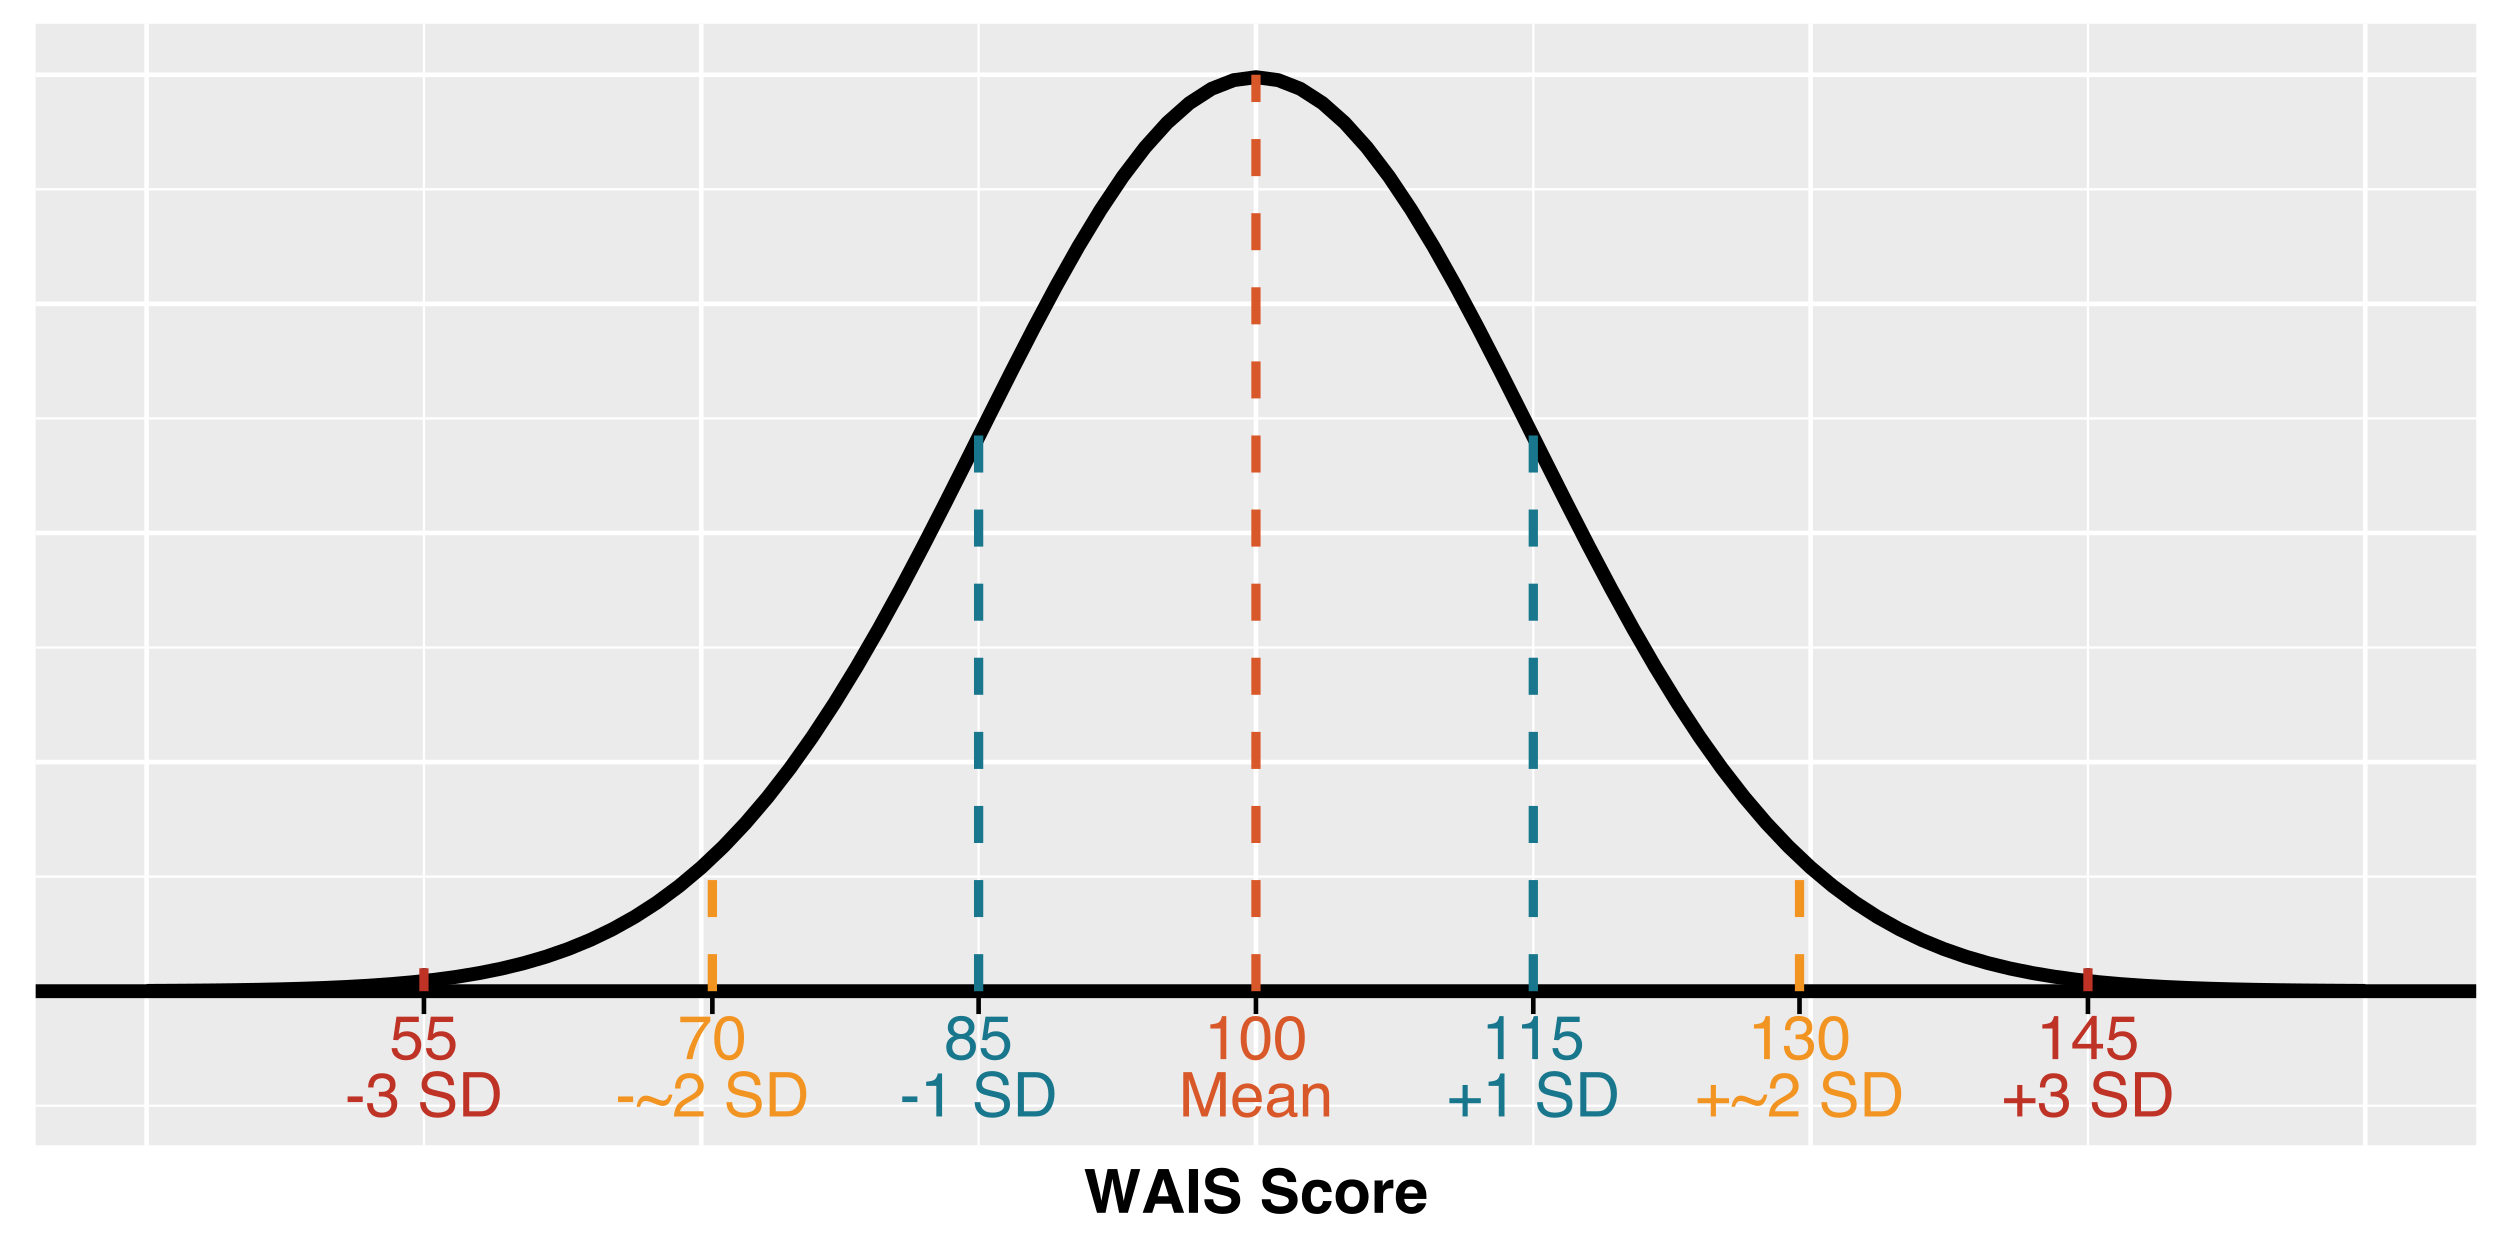
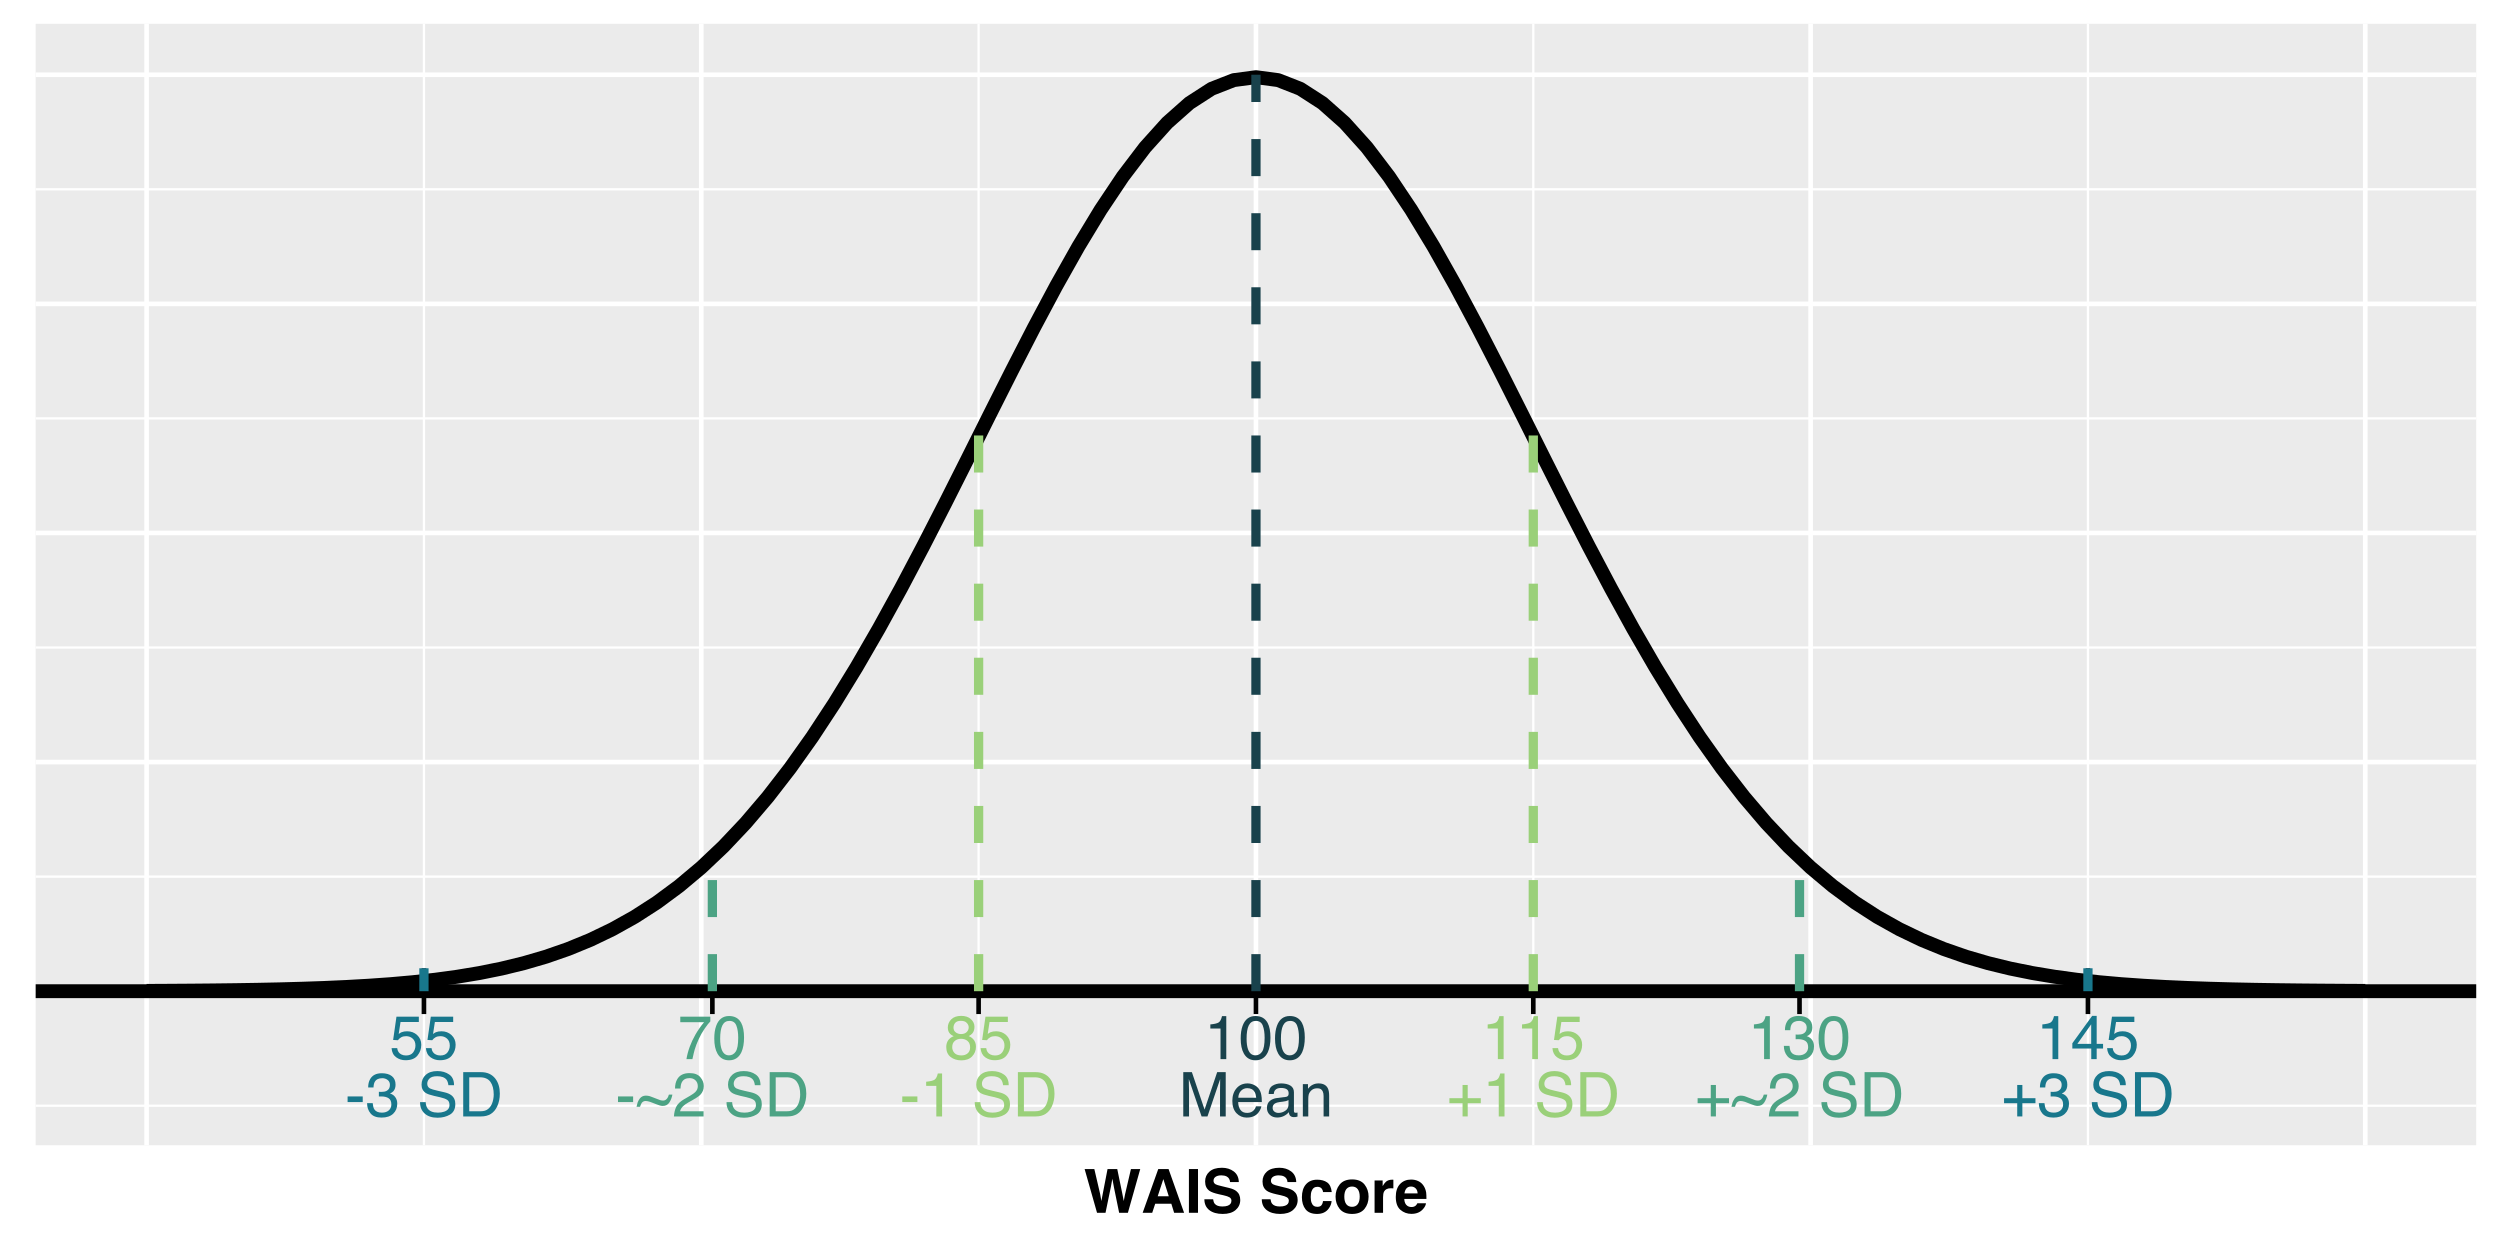
<svg xmlns="http://www.w3.org/2000/svg" xmlns:xlink="http://www.w3.org/1999/xlink" width="576pt" height="288pt" viewBox="0 0 576 288" version="1.1">
  <defs>
    <g>
      <symbol overflow="visible" id="glyph0-0">
        <path style="stroke:none;" d="M 0.453 0 L 0.453 -10.203 L 8.547 -10.203 L 8.547 0 Z M 7.281 -1.281 L 7.281 -8.922 L 1.734 -8.922 L 1.734 -1.281 Z M 7.281 -1.281 " />
      </symbol>
      <symbol overflow="visible" id="glyph0-1">
        <path style="stroke:none;" d="M 1.359 -7.047 L 1.359 -8 C 2.266 -8.082 2.895 -8.227 3.25 -8.438 C 3.602 -8.645 3.867 -9.133 4.047 -9.906 L 5.031 -9.906 L 5.031 0 L 3.703 0 L 3.703 -7.047 Z M 1.359 -7.047 " />
      </symbol>
      <symbol overflow="visible" id="glyph0-2">
        <path style="stroke:none;" d="M 3.844 -9.938 C 5.133 -9.938 6.066 -9.41 6.641 -8.359 C 7.078 -7.535 7.297 -6.41 7.297 -4.984 C 7.297 -3.629 7.098 -2.508 6.703 -1.625 C 6.117 -0.363 5.164 0.266 3.844 0.266 C 2.645 0.266 1.754 -0.25 1.172 -1.281 C 0.68 -2.145 0.438 -3.305 0.438 -4.766 C 0.438 -5.898 0.582 -6.867 0.875 -7.672 C 1.426 -9.18 2.414 -9.938 3.844 -9.938 Z M 3.828 -0.875 C 4.473 -0.875 4.988 -1.16 5.375 -1.734 C 5.758 -2.305 5.953 -3.375 5.953 -4.938 C 5.953 -6.062 5.812 -6.988 5.531 -7.719 C 5.258 -8.445 4.723 -8.812 3.922 -8.812 C 3.18 -8.812 2.641 -8.461 2.297 -7.766 C 1.961 -7.078 1.797 -6.062 1.797 -4.719 C 1.797 -3.707 1.906 -2.895 2.125 -2.281 C 2.457 -1.344 3.023 -0.875 3.828 -0.875 Z M 3.828 -0.875 " />
      </symbol>
      <symbol overflow="visible" id="glyph0-3">
        <path style="stroke:none;" d="M 3.859 -5.781 C 4.41 -5.781 4.844 -5.93 5.156 -6.234 C 5.469 -6.547 5.625 -6.914 5.625 -7.344 C 5.625 -7.707 5.473 -8.047 5.172 -8.359 C 4.879 -8.672 4.43 -8.828 3.828 -8.828 C 3.223 -8.828 2.785 -8.672 2.516 -8.359 C 2.254 -8.047 2.125 -7.68 2.125 -7.266 C 2.125 -6.797 2.297 -6.43 2.641 -6.172 C 2.984 -5.91 3.391 -5.781 3.859 -5.781 Z M 3.938 -0.859 C 4.52 -0.859 5 -1.016 5.375 -1.328 C 5.758 -1.641 5.953 -2.102 5.953 -2.719 C 5.953 -3.363 5.754 -3.852 5.359 -4.188 C 4.973 -4.52 4.473 -4.688 3.859 -4.688 C 3.254 -4.688 2.766 -4.516 2.391 -4.172 C 2.016 -3.836 1.828 -3.367 1.828 -2.766 C 1.828 -2.242 2 -1.797 2.344 -1.422 C 2.688 -1.047 3.219 -0.859 3.938 -0.859 Z M 2.172 -5.297 C 1.816 -5.441 1.547 -5.613 1.359 -5.812 C 0.992 -6.188 0.812 -6.672 0.812 -7.266 C 0.812 -8.004 1.078 -8.641 1.609 -9.172 C 2.148 -9.703 2.91 -9.969 3.891 -9.969 C 4.848 -9.969 5.598 -9.719 6.141 -9.219 C 6.68 -8.719 6.953 -8.129 6.953 -7.453 C 6.953 -6.836 6.797 -6.336 6.484 -5.953 C 6.305 -5.734 6.031 -5.52 5.656 -5.312 C 6.07 -5.125 6.395 -4.906 6.625 -4.656 C 7.07 -4.195 7.297 -3.598 7.297 -2.859 C 7.297 -1.984 7 -1.238 6.406 -0.625 C 5.82 -0.02 4.992 0.281 3.922 0.281 C 2.953 0.281 2.129 0.02 1.453 -0.5 C 0.785 -1.031 0.453 -1.797 0.453 -2.797 C 0.453 -3.379 0.594 -3.883 0.875 -4.312 C 1.164 -4.738 1.598 -5.066 2.172 -5.297 Z M 2.172 -5.297 " />
      </symbol>
      <symbol overflow="visible" id="glyph0-4">
        <path style="stroke:none;" d="M 1.75 -2.531 C 1.832 -1.82 2.164 -1.332 2.75 -1.062 C 3.039 -0.914 3.383 -0.844 3.781 -0.844 C 4.52 -0.844 5.066 -1.078 5.422 -1.547 C 5.773 -2.023 5.953 -2.551 5.953 -3.125 C 5.953 -3.82 5.738 -4.359 5.312 -4.734 C 4.895 -5.109 4.391 -5.297 3.797 -5.297 C 3.367 -5.297 3 -5.211 2.688 -5.047 C 2.383 -4.879 2.125 -4.648 1.906 -4.359 L 0.812 -4.422 L 1.578 -9.781 L 6.734 -9.781 L 6.734 -8.562 L 2.516 -8.562 L 2.094 -5.797 C 2.32 -5.973 2.539 -6.109 2.75 -6.203 C 3.125 -6.348 3.551 -6.422 4.031 -6.422 C 4.945 -6.422 5.719 -6.129 6.344 -5.547 C 6.977 -4.961 7.297 -4.219 7.297 -3.312 C 7.297 -2.375 7.004 -1.547 6.422 -0.828 C 5.848 -0.109 4.926 0.25 3.656 0.25 C 2.844 0.25 2.125 0.02 1.5 -0.438 C 0.875 -0.895 0.523 -1.594 0.453 -2.531 Z M 1.75 -2.531 " />
      </symbol>
      <symbol overflow="visible" id="glyph0-5">
        <path style="stroke:none;" d="M 7.438 -9.781 L 7.438 -8.688 C 7.113 -8.375 6.688 -7.832 6.156 -7.062 C 5.625 -6.301 5.156 -5.473 4.75 -4.578 C 4.352 -3.711 4.051 -2.926 3.844 -2.219 C 3.707 -1.758 3.531 -1.02 3.312 0 L 1.938 0 C 2.25 -1.895 2.941 -3.785 4.016 -5.672 C 4.648 -6.766 5.316 -7.711 6.016 -8.516 L 0.516 -8.516 L 0.516 -9.781 Z M 7.438 -9.781 " />
      </symbol>
      <symbol overflow="visible" id="glyph0-6">
        <path style="stroke:none;" d="M 3.688 0.266 C 2.52 0.266 1.672 -0.055 1.141 -0.703 C 0.609 -1.348 0.344 -2.133 0.344 -3.062 L 1.641 -3.062 C 1.703 -2.414 1.82 -1.945 2 -1.656 C 2.332 -1.133 2.922 -0.875 3.766 -0.875 C 4.422 -0.875 4.945 -1.047 5.344 -1.391 C 5.738 -1.742 5.938 -2.195 5.938 -2.75 C 5.938 -3.438 5.727 -3.914 5.312 -4.188 C 4.895 -4.469 4.312 -4.609 3.562 -4.609 C 3.477 -4.609 3.395 -4.602 3.312 -4.594 C 3.227 -4.594 3.145 -4.594 3.062 -4.594 L 3.062 -5.688 C 3.188 -5.676 3.289 -5.664 3.375 -5.656 C 3.469 -5.656 3.566 -5.656 3.672 -5.656 C 4.129 -5.656 4.508 -5.727 4.812 -5.875 C 5.344 -6.133 5.609 -6.598 5.609 -7.266 C 5.609 -7.766 5.43 -8.145 5.078 -8.406 C 4.723 -8.676 4.316 -8.812 3.859 -8.812 C 3.023 -8.812 2.445 -8.535 2.125 -7.984 C 1.945 -7.68 1.848 -7.242 1.828 -6.672 L 0.594 -6.672 C 0.594 -7.422 0.738 -8.051 1.031 -8.562 C 1.539 -9.488 2.438 -9.953 3.719 -9.953 C 4.727 -9.953 5.508 -9.727 6.062 -9.281 C 6.625 -8.832 6.906 -8.176 6.906 -7.312 C 6.906 -6.707 6.742 -6.211 6.422 -5.828 C 6.211 -5.598 5.945 -5.414 5.625 -5.281 C 6.145 -5.133 6.551 -4.852 6.844 -4.438 C 7.145 -4.031 7.297 -3.531 7.297 -2.938 C 7.297 -1.988 6.984 -1.219 6.359 -0.625 C 5.734 -0.031 4.844 0.266 3.688 0.266 Z M 3.688 0.266 " />
      </symbol>
      <symbol overflow="visible" id="glyph0-7">
        <path style="stroke:none;" d="M 4.703 -3.516 L 4.703 -8.031 L 1.516 -3.516 Z M 4.719 0 L 4.719 -2.438 L 0.359 -2.438 L 0.359 -3.656 L 4.922 -9.969 L 5.969 -9.969 L 5.969 -3.516 L 7.438 -3.516 L 7.438 -2.438 L 5.969 -2.438 L 5.969 0 Z M 4.719 0 " />
      </symbol>
      <symbol overflow="visible" id="glyph0-8">
        <path style="stroke:none;" d="M 1.047 -10.203 L 3.031 -10.203 L 5.953 -1.578 L 8.859 -10.203 L 10.828 -10.203 L 10.828 0 L 9.516 0 L 9.516 -6.016 C 9.516 -6.223 9.52 -6.566 9.531 -7.047 C 9.539 -7.535 9.547 -8.055 9.547 -8.609 L 6.625 0 L 5.266 0 L 2.328 -8.609 L 2.328 -8.297 C 2.328 -8.047 2.332 -7.66 2.344 -7.141 C 2.363 -6.629 2.375 -6.254 2.375 -6.016 L 2.375 0 L 1.047 0 Z M 1.047 -10.203 " />
      </symbol>
      <symbol overflow="visible" id="glyph0-9">
        <path style="stroke:none;" d="M 4.016 -7.609 C 4.535 -7.609 5.047 -7.484 5.547 -7.234 C 6.047 -6.984 6.422 -6.66 6.672 -6.266 C 6.922 -5.891 7.086 -5.453 7.172 -4.953 C 7.254 -4.609 7.297 -4.062 7.297 -3.312 L 1.844 -3.312 C 1.863 -2.562 2.039 -1.957 2.375 -1.5 C 2.707 -1.039 3.223 -0.812 3.922 -0.812 C 4.578 -0.812 5.098 -1.031 5.484 -1.469 C 5.703 -1.719 5.859 -2.004 5.953 -2.328 L 7.188 -2.328 C 7.156 -2.055 7.047 -1.754 6.859 -1.422 C 6.68 -1.086 6.477 -0.812 6.25 -0.594 C 5.863 -0.227 5.395 0.02 4.844 0.156 C 4.539 0.227 4.195 0.266 3.812 0.266 C 2.895 0.266 2.113 -0.066 1.469 -0.734 C 0.82 -1.41 0.5 -2.359 0.5 -3.578 C 0.5 -4.766 0.82 -5.734 1.469 -6.484 C 2.113 -7.234 2.961 -7.609 4.016 -7.609 Z M 6 -4.312 C 5.945 -4.852 5.832 -5.285 5.656 -5.609 C 5.312 -6.211 4.738 -6.516 3.938 -6.516 C 3.363 -6.516 2.879 -6.305 2.484 -5.891 C 2.098 -5.473 1.895 -4.945 1.875 -4.312 Z M 3.891 -7.609 Z M 3.891 -7.609 " />
      </symbol>
      <symbol overflow="visible" id="glyph0-10">
        <path style="stroke:none;" d="M 1.875 -1.984 C 1.875 -1.617 2.004 -1.332 2.266 -1.125 C 2.535 -0.914 2.848 -0.812 3.203 -0.812 C 3.641 -0.812 4.066 -0.914 4.484 -1.125 C 5.18 -1.457 5.531 -2.008 5.531 -2.781 L 5.531 -3.781 C 5.375 -3.688 5.176 -3.602 4.938 -3.531 C 4.695 -3.469 4.461 -3.426 4.234 -3.406 L 3.469 -3.312 C 3.02 -3.25 2.68 -3.148 2.453 -3.016 C 2.066 -2.797 1.875 -2.453 1.875 -1.984 Z M 4.906 -4.5 C 5.188 -4.539 5.379 -4.66 5.484 -4.859 C 5.535 -4.973 5.562 -5.133 5.562 -5.344 C 5.562 -5.77 5.41 -6.078 5.109 -6.266 C 4.805 -6.461 4.367 -6.562 3.797 -6.562 C 3.148 -6.562 2.691 -6.383 2.422 -6.031 C 2.266 -5.832 2.164 -5.547 2.125 -5.172 L 0.953 -5.172 C 0.973 -6.086 1.27 -6.723 1.844 -7.078 C 2.414 -7.43 3.078 -7.609 3.828 -7.609 C 4.703 -7.609 5.414 -7.441 5.969 -7.109 C 6.508 -6.773 6.781 -6.258 6.781 -5.562 L 6.781 -1.281 C 6.781 -1.145 6.805 -1.035 6.859 -0.953 C 6.91 -0.879 7.02 -0.844 7.188 -0.844 C 7.25 -0.844 7.312 -0.848 7.375 -0.859 C 7.445 -0.867 7.523 -0.879 7.609 -0.891 L 7.609 0.031 C 7.41 0.094 7.258 0.129 7.156 0.141 C 7.051 0.148 6.91 0.156 6.734 0.156 C 6.305 0.156 5.992 0.004 5.797 -0.297 C 5.703 -0.461 5.633 -0.691 5.594 -0.984 C 5.332 -0.648 4.961 -0.359 4.484 -0.109 C 4.016 0.129 3.492 0.25 2.922 0.25 C 2.223 0.25 1.656 0.039 1.219 -0.375 C 0.781 -0.789 0.562 -1.316 0.562 -1.953 C 0.562 -2.641 0.773 -3.172 1.203 -3.547 C 1.641 -3.93 2.207 -4.164 2.906 -4.25 Z M 3.859 -7.609 Z M 3.859 -7.609 " />
      </symbol>
      <symbol overflow="visible" id="glyph0-11">
        <path style="stroke:none;" d="M 0.922 -7.438 L 2.109 -7.438 L 2.109 -6.375 C 2.453 -6.812 2.82 -7.125 3.219 -7.312 C 3.613 -7.508 4.051 -7.609 4.531 -7.609 C 5.582 -7.609 6.297 -7.238 6.672 -6.5 C 6.879 -6.094 6.984 -5.516 6.984 -4.766 L 6.984 0 L 5.703 0 L 5.703 -4.688 C 5.703 -5.133 5.633 -5.5 5.5 -5.781 C 5.281 -6.25 4.879 -6.484 4.297 -6.484 C 4.004 -6.484 3.758 -6.453 3.562 -6.391 C 3.227 -6.285 2.93 -6.082 2.672 -5.781 C 2.461 -5.531 2.328 -5.273 2.266 -5.016 C 2.203 -4.754 2.172 -4.379 2.172 -3.891 L 2.172 0 L 0.922 0 Z M 3.859 -7.609 Z M 3.859 -7.609 " />
      </symbol>
      <symbol overflow="visible" id="glyph0-12">
        <path style="stroke:none;" d="M 0.594 -4.609 L 4.078 -4.609 L 4.078 -3.312 L 0.594 -3.312 Z M 0.594 -4.609 " />
      </symbol>
      <symbol overflow="visible" id="glyph0-13">
        <path style="stroke:none;" d="" />
      </symbol>
      <symbol overflow="visible" id="glyph0-14">
        <path style="stroke:none;" d="M 1.984 -3.297 C 2.016 -2.711 2.148 -2.238 2.391 -1.875 C 2.848 -1.207 3.656 -0.875 4.812 -0.875 C 5.332 -0.875 5.805 -0.945 6.234 -1.094 C 7.055 -1.375 7.469 -1.883 7.469 -2.625 C 7.469 -3.188 7.297 -3.582 6.953 -3.812 C 6.598 -4.051 6.047 -4.254 5.297 -4.422 L 3.922 -4.734 C 3.016 -4.941 2.375 -5.164 2 -5.406 C 1.352 -5.832 1.031 -6.469 1.031 -7.312 C 1.031 -8.227 1.348 -8.977 1.984 -9.562 C 2.617 -10.156 3.516 -10.453 4.672 -10.453 C 5.742 -10.453 6.648 -10.191 7.391 -9.672 C 8.141 -9.16 8.516 -8.336 8.516 -7.203 L 7.219 -7.203 C 7.145 -7.754 7 -8.176 6.781 -8.469 C 6.352 -9 5.633 -9.266 4.625 -9.266 C 3.812 -9.266 3.227 -9.094 2.875 -8.75 C 2.52 -8.406 2.344 -8.004 2.344 -7.547 C 2.344 -7.047 2.551 -6.68 2.969 -6.453 C 3.238 -6.305 3.852 -6.125 4.812 -5.906 L 6.25 -5.578 C 6.938 -5.422 7.469 -5.203 7.844 -4.922 C 8.488 -4.453 8.812 -3.766 8.812 -2.859 C 8.812 -1.723 8.398 -0.91 7.578 -0.422 C 6.766 0.055 5.812 0.297 4.719 0.297 C 3.445 0.297 2.457 -0.023 1.75 -0.672 C 1.031 -1.316 0.676 -2.191 0.688 -3.297 Z M 4.781 -10.484 Z M 4.781 -10.484 " />
      </symbol>
      <symbol overflow="visible" id="glyph0-15">
        <path style="stroke:none;" d="M 5 -1.188 C 5.469 -1.188 5.852 -1.234 6.156 -1.328 C 6.688 -1.504 7.125 -1.852 7.469 -2.375 C 7.738 -2.781 7.938 -3.305 8.062 -3.953 C 8.133 -4.336 8.172 -4.691 8.172 -5.016 C 8.172 -6.285 7.914 -7.27 7.406 -7.969 C 6.906 -8.664 6.098 -9.016 4.984 -9.016 L 2.531 -9.016 L 2.531 -1.188 Z M 1.141 -10.203 L 5.281 -10.203 C 6.676 -10.203 7.766 -9.703 8.547 -8.703 C 9.234 -7.805 9.578 -6.656 9.578 -5.25 C 9.578 -4.164 9.375 -3.188 8.969 -2.312 C 8.25 -0.77 7.016 0 5.266 0 L 1.141 0 Z M 1.141 -10.203 " />
      </symbol>
      <symbol overflow="visible" id="glyph0-16">
        <path style="stroke:none;" d="M 0.641 -3.047 L 0.641 -4.203 L 3.672 -4.203 L 3.672 -7.25 L 4.859 -7.25 L 4.859 -4.203 L 7.875 -4.203 L 7.875 -3.047 L 4.859 -3.047 L 4.859 0 L 3.672 0 L 3.672 -3.047 Z M 0.641 -3.047 " />
      </symbol>
      <symbol overflow="visible" id="glyph0-17">
        <path style="stroke:none;" d="M 2.281 -4.797 C 2.414 -4.797 2.555 -4.785 2.703 -4.766 C 2.973 -4.734 3.227 -4.664 3.469 -4.562 L 5.016 -3.969 C 5.242 -3.875 5.438 -3.801 5.594 -3.75 C 5.844 -3.688 6.055 -3.656 6.234 -3.656 C 6.578 -3.656 6.863 -3.785 7.094 -4.047 C 7.332 -4.316 7.492 -4.645 7.578 -5.031 L 8.391 -5.031 C 8.273 -4.375 8.047 -3.773 7.703 -3.234 C 7.359 -2.691 6.844 -2.422 6.156 -2.422 C 5.945 -2.422 5.703 -2.461 5.422 -2.547 C 5.254 -2.598 5.004 -2.688 4.672 -2.812 L 3.25 -3.359 C 3.082 -3.422 2.906 -3.469 2.719 -3.5 C 2.531 -3.539 2.375 -3.562 2.25 -3.562 C 1.863 -3.562 1.555 -3.414 1.328 -3.125 C 1.203 -2.945 1.07 -2.645 0.938 -2.219 L 0.125 -2.219 C 0.207 -2.602 0.289 -2.93 0.375 -3.203 C 0.469 -3.473 0.633 -3.781 0.875 -4.125 C 1.062 -4.352 1.266 -4.52 1.484 -4.625 C 1.711 -4.738 1.977 -4.797 2.281 -4.797 Z M 2.281 -4.797 " />
      </symbol>
      <symbol overflow="visible" id="glyph0-18">
        <path style="stroke:none;" d="M 0.438 0 C 0.488 -0.852 0.664 -1.598 0.969 -2.234 C 1.281 -2.867 1.883 -3.445 2.781 -3.969 L 4.109 -4.734 C 4.703 -5.078 5.117 -5.375 5.359 -5.625 C 5.742 -6.008 5.938 -6.445 5.938 -6.938 C 5.938 -7.52 5.758 -7.977 5.406 -8.312 C 5.062 -8.656 4.602 -8.828 4.031 -8.828 C 3.176 -8.828 2.582 -8.504 2.25 -7.859 C 2.07 -7.516 1.973 -7.035 1.953 -6.422 L 0.688 -6.422 C 0.695 -7.285 0.859 -7.988 1.172 -8.531 C 1.711 -9.5 2.664 -9.984 4.031 -9.984 C 5.164 -9.984 5.992 -9.672 6.516 -9.047 C 7.047 -8.43 7.312 -7.75 7.312 -7 C 7.312 -6.195 7.035 -5.516 6.484 -4.953 C 6.148 -4.629 5.566 -4.234 4.734 -3.766 L 3.781 -3.234 C 3.332 -2.984 2.977 -2.742 2.719 -2.516 C 2.25 -2.117 1.957 -1.676 1.844 -1.188 L 7.266 -1.188 L 7.266 0 Z M 0.438 0 " />
      </symbol>
      <symbol overflow="visible" id="glyph1-0">
        <path style="stroke:none;" d="M 1.047 -10.078 L 9.172 -10.078 L 9.172 0 L 1.047 0 Z M 7.906 -1.266 L 7.906 -8.812 L 2.312 -8.812 L 2.312 -1.266 Z M 7.906 -1.266 " />
      </symbol>
      <symbol overflow="visible" id="glyph1-1">
        <path style="stroke:none;" d="M 10.875 -10.078 L 13.016 -10.078 L 10.172 0 L 8.156 0 L 6.953 -5.891 L 6.594 -7.844 L 6.234 -5.891 L 5.016 0 L 3.062 0 L 0.203 -10.078 L 2.438 -10.078 L 3.781 -4.312 L 4.062 -2.703 L 4.359 -4.266 L 5.484 -10.078 L 7.719 -10.078 L 8.906 -4.312 L 9.219 -2.703 L 9.516 -4.25 Z M 10.875 -10.078 " />
      </symbol>
      <symbol overflow="visible" id="glyph1-2">
        <path style="stroke:none;" d="M 6.969 -2.078 L 3.25 -2.078 L 2.562 0 L 0.359 0 L 3.953 -10.078 L 6.328 -10.078 L 9.906 0 L 7.609 0 Z M 6.375 -3.812 L 5.125 -7.766 L 3.828 -3.812 Z M 6.375 -3.812 " />
      </symbol>
      <symbol overflow="visible" id="glyph1-3">
        <path style="stroke:none;" d="M 0.906 -10.078 L 3 -10.078 L 3 0 L 0.906 0 Z M 0.906 -10.078 " />
      </symbol>
      <symbol overflow="visible" id="glyph1-4">
        <path style="stroke:none;" d="M 4.719 -1.453 C 5.219 -1.453 5.625 -1.508 5.938 -1.625 C 6.52 -1.832 6.812 -2.223 6.812 -2.797 C 6.812 -3.117 6.664 -3.375 6.375 -3.562 C 6.082 -3.738 5.625 -3.895 5 -4.031 L 3.938 -4.266 C 2.883 -4.504 2.16 -4.766 1.766 -5.047 C 1.086 -5.516 0.75 -6.238 0.75 -7.219 C 0.75 -8.125 1.078 -8.875 1.734 -9.469 C 2.391 -10.07 3.352 -10.375 4.625 -10.375 C 5.688 -10.375 6.594 -10.094 7.344 -9.531 C 8.094 -8.969 8.484 -8.148 8.516 -7.078 L 6.5 -7.078 C 6.457 -7.68 6.191 -8.113 5.703 -8.375 C 5.367 -8.539 4.961 -8.625 4.484 -8.625 C 3.941 -8.625 3.504 -8.516 3.172 -8.297 C 2.848 -8.078 2.688 -7.77 2.688 -7.375 C 2.688 -7.02 2.848 -6.75 3.172 -6.562 C 3.379 -6.445 3.816 -6.312 4.484 -6.156 L 6.219 -5.734 C 6.977 -5.555 7.551 -5.312 7.938 -5 C 8.539 -4.531 8.844 -3.848 8.844 -2.953 C 8.844 -2.023 8.488 -1.254 7.781 -0.641 C 7.082 -0.035 6.094 0.266 4.812 0.266 C 3.5 0.266 2.461 -0.031 1.703 -0.625 C 0.953 -1.227 0.578 -2.055 0.578 -3.109 L 2.594 -3.109 C 2.656 -2.648 2.781 -2.305 2.969 -2.078 C 3.312 -1.66 3.895 -1.453 4.719 -1.453 Z M 4.719 -1.453 " />
      </symbol>
      <symbol overflow="visible" id="glyph1-5">
        <path style="stroke:none;" d="" />
      </symbol>
      <symbol overflow="visible" id="glyph1-6">
        <path style="stroke:none;" d="M 7.359 -4.781 L 5.359 -4.781 C 5.328 -5.062 5.234 -5.312 5.078 -5.531 C 4.859 -5.832 4.52 -5.984 4.062 -5.984 C 3.406 -5.984 2.957 -5.656 2.719 -5 C 2.582 -4.656 2.516 -4.195 2.516 -3.625 C 2.516 -3.07 2.582 -2.629 2.719 -2.297 C 2.945 -1.68 3.383 -1.375 4.031 -1.375 C 4.477 -1.375 4.797 -1.492 4.984 -1.734 C 5.18 -1.984 5.301 -2.305 5.344 -2.703 L 7.328 -2.703 C 7.285 -2.109 7.07 -1.547 6.688 -1.016 C 6.082 -0.16 5.18 0.266 3.984 0.266 C 2.785 0.266 1.898 -0.086 1.328 -0.797 C 0.766 -1.516 0.484 -2.441 0.484 -3.578 C 0.484 -4.859 0.797 -5.852 1.422 -6.562 C 2.047 -7.27 2.906 -7.625 4 -7.625 C 4.938 -7.625 5.703 -7.414 6.297 -7 C 6.891 -6.582 7.242 -5.844 7.359 -4.781 Z M 7.359 -4.781 " />
      </symbol>
      <symbol overflow="visible" id="glyph1-7">
        <path style="stroke:none;" d="M 7.125 -6.516 C 7.75 -5.723 8.062 -4.789 8.062 -3.719 C 8.062 -2.625 7.75 -1.688 7.125 -0.906 C 6.5 -0.125 5.547 0.266 4.266 0.266 C 2.984 0.266 2.023 -0.125 1.391 -0.906 C 0.766 -1.688 0.453 -2.625 0.453 -3.719 C 0.453 -4.789 0.766 -5.719 1.391 -6.5 C 2.023 -7.289 2.984 -7.688 4.266 -7.688 C 5.547 -7.688 6.5 -7.297 7.125 -6.516 Z M 4.25 -6.047 C 3.676 -6.047 3.234 -5.844 2.922 -5.438 C 2.617 -5.031 2.469 -4.457 2.469 -3.719 C 2.469 -2.969 2.617 -2.391 2.922 -1.984 C 3.234 -1.578 3.676 -1.375 4.25 -1.375 C 4.82 -1.375 5.258 -1.578 5.562 -1.984 C 5.863 -2.391 6.016 -2.969 6.016 -3.719 C 6.016 -4.457 5.863 -5.031 5.562 -5.438 C 5.258 -5.844 4.82 -6.047 4.25 -6.047 Z M 4.25 -6.047 " />
      </symbol>
      <symbol overflow="visible" id="glyph1-8">
        <path style="stroke:none;" d="M 4.656 -5.656 C 3.875 -5.656 3.348 -5.398 3.078 -4.891 C 2.922 -4.598 2.844 -4.156 2.844 -3.562 L 2.844 0 L 0.891 0 L 0.891 -7.453 L 2.75 -7.453 L 2.75 -6.156 C 3.051 -6.645 3.312 -6.984 3.531 -7.172 C 3.895 -7.473 4.367 -7.625 4.953 -7.625 C 4.992 -7.625 5.023 -7.625 5.047 -7.625 C 5.078 -7.625 5.133 -7.617 5.219 -7.609 L 5.219 -5.625 C 5.094 -5.633 4.984 -5.641 4.891 -5.641 C 4.797 -5.648 4.719 -5.656 4.656 -5.656 Z M 4.656 -5.656 " />
      </symbol>
      <symbol overflow="visible" id="glyph1-9">
        <path style="stroke:none;" d="M 7.281 -2.188 C 7.238 -1.75 7.008 -1.301 6.594 -0.844 C 5.957 -0.113 5.066 0.25 3.922 0.25 C 2.973 0.25 2.133 -0.055 1.406 -0.672 C 0.688 -1.285 0.328 -2.281 0.328 -3.656 C 0.328 -4.938 0.648 -5.922 1.297 -6.609 C 1.953 -7.305 2.801 -7.656 3.844 -7.656 C 4.469 -7.656 5.023 -7.535 5.516 -7.297 C 6.016 -7.066 6.426 -6.703 6.75 -6.203 C 7.039 -5.754 7.234 -5.238 7.328 -4.656 C 7.367 -4.32 7.391 -3.832 7.391 -3.188 L 2.281 -3.188 C 2.312 -2.438 2.547 -1.91 2.984 -1.609 C 3.254 -1.422 3.578 -1.328 3.953 -1.328 C 4.359 -1.328 4.688 -1.441 4.938 -1.672 C 5.07 -1.797 5.191 -1.969 5.297 -2.188 Z M 5.359 -4.469 C 5.328 -4.988 5.172 -5.379 4.891 -5.641 C 4.609 -5.91 4.258 -6.047 3.844 -6.047 C 3.395 -6.047 3.047 -5.906 2.797 -5.625 C 2.547 -5.344 2.391 -4.957 2.328 -4.469 Z M 5.359 -4.469 " />
      </symbol>
    </g>
    <clipPath id="clip1">
      <path d="M 8.219 5.48 L 570.52 5.48 L 570.52 263.871 L 8.219 263.871 Z M 8.219 5.48 " />
    </clipPath>
    <clipPath id="clip2">
      <path d="M 8.219 254 L 570.52 254 L 570.52 256 L 8.219 256 Z M 8.219 254 " />
    </clipPath>
    <clipPath id="clip3">
      <path d="M 8.219 201 L 570.52 201 L 570.52 203 L 8.219 203 Z M 8.219 201 " />
    </clipPath>
    <clipPath id="clip4">
      <path d="M 8.219 148 L 570.52 148 L 570.52 150 L 8.219 150 Z M 8.219 148 " />
    </clipPath>
    <clipPath id="clip5">
      <path d="M 8.219 96 L 570.52 96 L 570.52 97 L 8.219 97 Z M 8.219 96 " />
    </clipPath>
    <clipPath id="clip6">
      <path d="M 8.219 43 L 570.52 43 L 570.52 44 L 8.219 44 Z M 8.219 43 " />
    </clipPath>
    <clipPath id="clip7">
      <path d="M 97 5.48 L 98 5.48 L 98 263.871 L 97 263.871 Z M 97 5.48 " />
    </clipPath>
    <clipPath id="clip8">
      <path d="M 225 5.48 L 226 5.48 L 226 263.871 L 225 263.871 Z M 225 5.48 " />
    </clipPath>
    <clipPath id="clip9">
      <path d="M 353 5.48 L 354 5.48 L 354 263.871 L 353 263.871 Z M 353 5.48 " />
    </clipPath>
    <clipPath id="clip10">
      <path d="M 480 5.48 L 482 5.48 L 482 263.871 L 480 263.871 Z M 480 5.48 " />
    </clipPath>
    <clipPath id="clip11">
      <path d="M 8.219 227 L 570.52 227 L 570.52 229 L 8.219 229 Z M 8.219 227 " />
    </clipPath>
    <clipPath id="clip12">
      <path d="M 8.219 175 L 570.52 175 L 570.52 177 L 8.219 177 Z M 8.219 175 " />
    </clipPath>
    <clipPath id="clip13">
      <path d="M 8.219 122 L 570.52 122 L 570.52 124 L 8.219 124 Z M 8.219 122 " />
    </clipPath>
    <clipPath id="clip14">
      <path d="M 8.219 69 L 570.52 69 L 570.52 71 L 8.219 71 Z M 8.219 69 " />
    </clipPath>
    <clipPath id="clip15">
      <path d="M 8.219 16 L 570.52 16 L 570.52 18 L 8.219 18 Z M 8.219 16 " />
    </clipPath>
    <clipPath id="clip16">
      <path d="M 33 5.48 L 35 5.48 L 35 263.871 L 33 263.871 Z M 33 5.48 " />
    </clipPath>
    <clipPath id="clip17">
      <path d="M 161 5.48 L 163 5.48 L 163 263.871 L 161 263.871 Z M 161 5.48 " />
    </clipPath>
    <clipPath id="clip18">
      <path d="M 288 5.48 L 290 5.48 L 290 263.871 L 288 263.871 Z M 288 5.48 " />
    </clipPath>
    <clipPath id="clip19">
      <path d="M 416 5.48 L 418 5.48 L 418 263.871 L 416 263.871 Z M 416 5.48 " />
    </clipPath>
    <clipPath id="clip20">
      <path d="M 544 5.48 L 546 5.48 L 546 263.871 L 544 263.871 Z M 544 5.48 " />
    </clipPath>
    <clipPath id="clip21">
      <path d="M 8.219 226 L 570.52 226 L 570.52 230 L 8.219 230 Z M 8.219 226 " />
    </clipPath>
  </defs>
  <g id="surface409">
    <rect x="0" y="0" width="576" height="288" style="fill:rgb(100%,100%,100%);fill-opacity:1;stroke:none;" />
    <rect x="0" y="0" width="576" height="288" style="fill:rgb(100%,100%,100%);fill-opacity:1;stroke:none;" />
    <path style="fill:none;stroke-width:1.067;stroke-linecap:round;stroke-linejoin:round;stroke:rgb(100%,100%,100%);stroke-opacity:1;stroke-miterlimit:10;" d="M 0 288 L 576 288 L 576 0 L 0 0 Z M 0 288 " />
    <g clip-path="url(#clip1)" clip-rule="nonzero">
      <path style=" stroke:none;fill-rule:nonzero;fill:rgb(92.157%,92.157%,92.157%);fill-opacity:1;" d="M 8.219 263.867 L 570.52 263.867 L 570.52 5.477 L 8.219 5.477 Z M 8.219 263.867 " />
    </g>
    <g clip-path="url(#clip2)" clip-rule="nonzero">
      <path style="fill:none;stroke-width:0.533;stroke-linecap:butt;stroke-linejoin:round;stroke:rgb(100%,100%,100%);stroke-opacity:1;stroke-miterlimit:10;" d="M 8.219 254.762 L 570.52 254.762 " />
    </g>
    <g clip-path="url(#clip3)" clip-rule="nonzero">
      <path style="fill:none;stroke-width:0.533;stroke-linecap:butt;stroke-linejoin:round;stroke:rgb(100%,100%,100%);stroke-opacity:1;stroke-miterlimit:10;" d="M 8.219 201.977 L 570.52 201.977 " />
    </g>
    <g clip-path="url(#clip4)" clip-rule="nonzero">
      <path style="fill:none;stroke-width:0.533;stroke-linecap:butt;stroke-linejoin:round;stroke:rgb(100%,100%,100%);stroke-opacity:1;stroke-miterlimit:10;" d="M 8.219 149.191 L 570.52 149.191 " />
    </g>
    <g clip-path="url(#clip5)" clip-rule="nonzero">
      <path style="fill:none;stroke-width:0.533;stroke-linecap:butt;stroke-linejoin:round;stroke:rgb(100%,100%,100%);stroke-opacity:1;stroke-miterlimit:10;" d="M 8.219 96.402 L 570.52 96.402 " />
    </g>
    <g clip-path="url(#clip6)" clip-rule="nonzero">
      <path style="fill:none;stroke-width:0.533;stroke-linecap:butt;stroke-linejoin:round;stroke:rgb(100%,100%,100%);stroke-opacity:1;stroke-miterlimit:10;" d="M 8.219 43.617 L 570.52 43.617 " />
    </g>
    <g clip-path="url(#clip7)" clip-rule="nonzero">
      <path style="fill:none;stroke-width:0.533;stroke-linecap:butt;stroke-linejoin:round;stroke:rgb(100%,100%,100%);stroke-opacity:1;stroke-miterlimit:10;" d="M 97.676 263.867 L 97.676 5.48 " />
    </g>
    <g clip-path="url(#clip8)" clip-rule="nonzero">
      <path style="fill:none;stroke-width:0.533;stroke-linecap:butt;stroke-linejoin:round;stroke:rgb(100%,100%,100%);stroke-opacity:1;stroke-miterlimit:10;" d="M 225.473 263.867 L 225.473 5.48 " />
    </g>
    <g clip-path="url(#clip9)" clip-rule="nonzero">
      <path style="fill:none;stroke-width:0.533;stroke-linecap:butt;stroke-linejoin:round;stroke:rgb(100%,100%,100%);stroke-opacity:1;stroke-miterlimit:10;" d="M 353.27 263.867 L 353.27 5.48 " />
    </g>
    <g clip-path="url(#clip10)" clip-rule="nonzero">
      <path style="fill:none;stroke-width:0.533;stroke-linecap:butt;stroke-linejoin:round;stroke:rgb(100%,100%,100%);stroke-opacity:1;stroke-miterlimit:10;" d="M 481.062 263.867 L 481.062 5.48 " />
    </g>
    <g clip-path="url(#clip11)" clip-rule="nonzero">
      <path style="fill:none;stroke-width:1.067;stroke-linecap:butt;stroke-linejoin:round;stroke:rgb(100%,100%,100%);stroke-opacity:1;stroke-miterlimit:10;" d="M 8.219 228.371 L 570.52 228.371 " />
    </g>
    <g clip-path="url(#clip12)" clip-rule="nonzero">
      <path style="fill:none;stroke-width:1.067;stroke-linecap:butt;stroke-linejoin:round;stroke:rgb(100%,100%,100%);stroke-opacity:1;stroke-miterlimit:10;" d="M 8.219 175.582 L 570.52 175.582 " />
    </g>
    <g clip-path="url(#clip13)" clip-rule="nonzero">
      <path style="fill:none;stroke-width:1.067;stroke-linecap:butt;stroke-linejoin:round;stroke:rgb(100%,100%,100%);stroke-opacity:1;stroke-miterlimit:10;" d="M 8.219 122.797 L 570.52 122.797 " />
    </g>
    <g clip-path="url(#clip14)" clip-rule="nonzero">
      <path style="fill:none;stroke-width:1.067;stroke-linecap:butt;stroke-linejoin:round;stroke:rgb(100%,100%,100%);stroke-opacity:1;stroke-miterlimit:10;" d="M 8.219 70.012 L 570.52 70.012 " />
    </g>
    <g clip-path="url(#clip15)" clip-rule="nonzero">
      <path style="fill:none;stroke-width:1.067;stroke-linecap:butt;stroke-linejoin:round;stroke:rgb(100%,100%,100%);stroke-opacity:1;stroke-miterlimit:10;" d="M 8.219 17.223 L 570.52 17.223 " />
    </g>
    <g clip-path="url(#clip16)" clip-rule="nonzero">
      <path style="fill:none;stroke-width:1.067;stroke-linecap:butt;stroke-linejoin:round;stroke:rgb(100%,100%,100%);stroke-opacity:1;stroke-miterlimit:10;" d="M 33.777 263.867 L 33.777 5.48 " />
    </g>
    <g clip-path="url(#clip17)" clip-rule="nonzero">
      <path style="fill:none;stroke-width:1.067;stroke-linecap:butt;stroke-linejoin:round;stroke:rgb(100%,100%,100%);stroke-opacity:1;stroke-miterlimit:10;" d="M 161.574 263.867 L 161.574 5.48 " />
    </g>
    <g clip-path="url(#clip18)" clip-rule="nonzero">
      <path style="fill:none;stroke-width:1.067;stroke-linecap:butt;stroke-linejoin:round;stroke:rgb(100%,100%,100%);stroke-opacity:1;stroke-miterlimit:10;" d="M 289.371 263.867 L 289.371 5.48 " />
    </g>
    <g clip-path="url(#clip19)" clip-rule="nonzero">
      <path style="fill:none;stroke-width:1.067;stroke-linecap:butt;stroke-linejoin:round;stroke:rgb(100%,100%,100%);stroke-opacity:1;stroke-miterlimit:10;" d="M 417.164 263.867 L 417.164 5.48 " />
    </g>
    <g clip-path="url(#clip20)" clip-rule="nonzero">
      <path style="fill:none;stroke-width:1.067;stroke-linecap:butt;stroke-linejoin:round;stroke:rgb(100%,100%,100%);stroke-opacity:1;stroke-miterlimit:10;" d="M 544.961 263.867 L 544.961 5.48 " />
    </g>
    <path style="fill:none;stroke-width:3.201;stroke-linecap:butt;stroke-linejoin:round;stroke:rgb(0%,0%,0%);stroke-opacity:1;stroke-miterlimit:10;" d="M 33.777 228.301 L 38.891 228.273 L 44.004 228.238 L 49.113 228.191 L 54.227 228.129 L 59.336 228.047 L 64.449 227.941 L 69.562 227.801 L 74.672 227.625 L 79.785 227.398 L 84.898 227.109 L 90.008 226.75 L 95.121 226.297 L 100.23 225.734 L 105.344 225.039 L 110.457 224.191 L 115.566 223.16 L 120.68 221.914 L 125.793 220.422 L 130.902 218.645 L 136.016 216.547 L 141.125 214.09 L 146.238 211.234 L 151.352 207.938 L 156.461 204.16 L 161.574 199.871 L 166.688 195.031 L 171.797 189.621 L 176.91 183.621 L 182.02 177.02 L 187.133 169.82 L 192.246 162.035 L 197.355 153.699 L 202.469 144.848 L 207.582 135.547 L 212.691 125.867 L 217.805 115.898 L 222.918 105.75 L 228.027 95.535 L 233.141 85.391 L 238.25 75.453 L 243.363 65.867 L 248.477 56.781 L 253.586 48.344 L 258.699 40.695 L 263.812 33.973 L 268.922 28.293 L 274.035 23.762 L 279.145 20.461 L 284.258 18.457 L 289.371 17.781 L 294.48 18.457 L 299.594 20.461 L 304.707 23.762 L 309.816 28.293 L 314.93 33.973 L 320.039 40.695 L 325.152 48.344 L 330.266 56.781 L 335.375 65.867 L 340.488 75.453 L 345.602 85.391 L 350.711 95.535 L 355.824 105.75 L 360.934 115.898 L 366.047 125.867 L 371.16 135.547 L 376.27 144.848 L 381.383 153.699 L 386.496 162.035 L 391.605 169.82 L 396.719 177.02 L 401.832 183.621 L 406.941 189.621 L 412.055 195.031 L 417.164 199.871 L 422.277 204.16 L 427.391 207.938 L 432.5 211.234 L 437.613 214.09 L 442.727 216.547 L 447.836 218.645 L 452.949 220.422 L 458.059 221.914 L 463.172 223.16 L 468.285 224.191 L 473.395 225.039 L 478.508 225.734 L 483.621 226.297 L 488.73 226.75 L 493.844 227.109 L 498.953 227.398 L 504.066 227.625 L 509.18 227.801 L 514.289 227.941 L 519.402 228.047 L 524.516 228.129 L 529.625 228.191 L 534.738 228.238 L 539.848 228.273 L 544.961 228.301 " />
    <g clip-path="url(#clip21)" clip-rule="nonzero">
      <path style="fill:none;stroke-width:3.201;stroke-linecap:butt;stroke-linejoin:round;stroke:rgb(0%,0%,0%);stroke-opacity:1;stroke-miterlimit:10;" d="M 8.219 228.371 L 570.52 228.371 " />
    </g>
-     <g style="fill:rgb(85.098%,34.51%,16.078%);fill-opacity:1;">
+     <g style="fill:rgb(9.804%,25.882%,29.804%);fill-opacity:1;">
      <use xlink:href="#glyph0-1" x="277.504" y="244.027" />
      <use xlink:href="#glyph0-2" x="285.416" y="244.027" />
      <use xlink:href="#glyph0-2" x="293.328" y="244.027" />
    </g>
    <path style="fill:none;stroke-width:1.067;stroke-linecap:butt;stroke-linejoin:round;stroke:rgb(0%,0%,0%);stroke-opacity:1;stroke-miterlimit:10;" d="M 289.371 223.09 L 289.371 233.648 " />
-     <g style="fill:rgb(9.412%,46.667%,54.902%);fill-opacity:1;">
+     <g style="fill:rgb(60.392%,81.569%,47.451%);fill-opacity:1;">
      <use xlink:href="#glyph0-3" x="217.562" y="244.027" />
      <use xlink:href="#glyph0-4" x="225.475" y="244.027" />
    </g>
    <path style="fill:none;stroke-width:1.067;stroke-linecap:butt;stroke-linejoin:round;stroke:rgb(0%,0%,0%);stroke-opacity:1;stroke-miterlimit:10;" d="M 225.473 223.09 L 225.473 233.648 " />
-     <g style="fill:rgb(9.412%,46.667%,54.902%);fill-opacity:1;">
+     <g style="fill:rgb(60.392%,81.569%,47.451%);fill-opacity:1;">
      <use xlink:href="#glyph0-1" x="341.402" y="244.027" />
      <use xlink:href="#glyph0-1" x="349.314" y="244.027" />
      <use xlink:href="#glyph0-4" x="357.226" y="244.027" />
    </g>
    <path style="fill:none;stroke-width:1.067;stroke-linecap:butt;stroke-linejoin:round;stroke:rgb(0%,0%,0%);stroke-opacity:1;stroke-miterlimit:10;" d="M 353.27 223.09 L 353.27 233.648 " />
-     <g style="fill:rgb(94.902%,58.039%,13.333%);fill-opacity:1;">
+     <g style="fill:rgb(29.804%,63.922%,51.765%);fill-opacity:1;">
      <use xlink:href="#glyph0-5" x="156.219" y="244.027" />
      <use xlink:href="#glyph0-2" x="164.131" y="244.027" />
    </g>
    <path style="fill:none;stroke-width:1.067;stroke-linecap:butt;stroke-linejoin:round;stroke:rgb(0%,0%,0%);stroke-opacity:1;stroke-miterlimit:10;" d="M 164.129 223.09 L 164.129 233.648 " />
-     <g style="fill:rgb(94.902%,58.039%,13.333%);fill-opacity:1;">
+     <g style="fill:rgb(29.804%,63.922%,51.765%);fill-opacity:1;">
      <use xlink:href="#glyph0-1" x="402.742" y="244.027" />
      <use xlink:href="#glyph0-6" x="410.654" y="244.027" />
      <use xlink:href="#glyph0-2" x="418.566" y="244.027" />
    </g>
    <path style="fill:none;stroke-width:1.067;stroke-linecap:butt;stroke-linejoin:round;stroke:rgb(0%,0%,0%);stroke-opacity:1;stroke-miterlimit:10;" d="M 414.609 223.09 L 414.609 233.648 " />
-     <g style="fill:rgb(74.902%,20%,14.902%);fill-opacity:1;">
+     <g style="fill:rgb(9.412%,46.667%,54.902%);fill-opacity:1;">
      <use xlink:href="#glyph0-4" x="89.766" y="244.027" />
      <use xlink:href="#glyph0-4" x="97.678" y="244.027" />
    </g>
    <path style="fill:none;stroke-width:1.067;stroke-linecap:butt;stroke-linejoin:round;stroke:rgb(0%,0%,0%);stroke-opacity:1;stroke-miterlimit:10;" d="M 97.676 223.09 L 97.676 233.648 " />
-     <g style="fill:rgb(74.902%,20%,14.902%);fill-opacity:1;">
+     <g style="fill:rgb(9.412%,46.667%,54.902%);fill-opacity:1;">
      <use xlink:href="#glyph0-1" x="469.195" y="244.027" />
      <use xlink:href="#glyph0-7" x="477.107" y="244.027" />
      <use xlink:href="#glyph0-4" x="485.019" y="244.027" />
    </g>
    <path style="fill:none;stroke-width:1.067;stroke-linecap:butt;stroke-linejoin:round;stroke:rgb(0%,0%,0%);stroke-opacity:1;stroke-miterlimit:10;" d="M 481.062 223.09 L 481.062 233.648 " />
-     <g style="fill:rgb(85.098%,34.51%,16.078%);fill-opacity:1;">
+     <g style="fill:rgb(9.804%,25.882%,29.804%);fill-opacity:1;">
      <use xlink:href="#glyph0-8" x="271.578" y="257.227" />
      <use xlink:href="#glyph0-9" x="283.429" y="257.227" />
      <use xlink:href="#glyph0-10" x="291.341" y="257.227" />
      <use xlink:href="#glyph0-11" x="299.253" y="257.227" />
    </g>
-     <g style="fill:rgb(9.412%,46.667%,54.902%);fill-opacity:1;">
+     <g style="fill:rgb(60.392%,81.569%,47.451%);fill-opacity:1;">
      <use xlink:href="#glyph0-12" x="207.289" y="257.227" />
      <use xlink:href="#glyph0-1" x="212.027" y="257.227" />
      <use xlink:href="#glyph0-13" x="219.939" y="257.227" />
      <use xlink:href="#glyph0-14" x="223.891" y="257.227" />
      <use xlink:href="#glyph0-15" x="233.38" y="257.227" />
    </g>
-     <g style="fill:rgb(9.412%,46.667%,54.902%);fill-opacity:1;">
+     <g style="fill:rgb(60.392%,81.569%,47.451%);fill-opacity:1;">
      <use xlink:href="#glyph0-16" x="333.301" y="257.227" />
      <use xlink:href="#glyph0-1" x="341.609" y="257.227" />
      <use xlink:href="#glyph0-13" x="349.521" y="257.227" />
      <use xlink:href="#glyph0-14" x="353.473" y="257.227" />
      <use xlink:href="#glyph0-15" x="362.962" y="257.227" />
    </g>
-     <g style="fill:rgb(94.902%,58.039%,13.333%);fill-opacity:1;">
+     <g style="fill:rgb(29.804%,63.922%,51.765%);fill-opacity:1;">
      <use xlink:href="#glyph0-12" x="141.793" y="257.227" />
      <use xlink:href="#glyph0-17" x="146.53" y="257.227" />
      <use xlink:href="#glyph0-18" x="154.838" y="257.227" />
      <use xlink:href="#glyph0-13" x="162.75" y="257.227" />
      <use xlink:href="#glyph0-14" x="166.703" y="257.227" />
      <use xlink:href="#glyph0-15" x="176.192" y="257.227" />
    </g>
-     <g style="fill:rgb(94.902%,58.039%,13.333%);fill-opacity:1;">
+     <g style="fill:rgb(29.804%,63.922%,51.765%);fill-opacity:1;">
      <use xlink:href="#glyph0-16" x="390.488" y="257.227" />
      <use xlink:href="#glyph0-17" x="398.796" y="257.227" />
      <use xlink:href="#glyph0-18" x="407.104" y="257.227" />
      <use xlink:href="#glyph0-13" x="415.016" y="257.227" />
      <use xlink:href="#glyph0-14" x="418.969" y="257.227" />
      <use xlink:href="#glyph0-15" x="428.458" y="257.227" />
    </g>
-     <g style="fill:rgb(74.902%,20%,14.902%);fill-opacity:1;">
+     <g style="fill:rgb(9.412%,46.667%,54.902%);fill-opacity:1;">
      <use xlink:href="#glyph0-12" x="79.492" y="257.227" />
      <use xlink:href="#glyph0-6" x="84.23" y="257.227" />
      <use xlink:href="#glyph0-13" x="92.142" y="257.227" />
      <use xlink:href="#glyph0-14" x="96.094" y="257.227" />
      <use xlink:href="#glyph0-15" x="105.583" y="257.227" />
    </g>
-     <g style="fill:rgb(74.902%,20%,14.902%);fill-opacity:1;">
+     <g style="fill:rgb(9.412%,46.667%,54.902%);fill-opacity:1;">
      <use xlink:href="#glyph0-16" x="461.094" y="257.227" />
      <use xlink:href="#glyph0-6" x="469.402" y="257.227" />
      <use xlink:href="#glyph0-13" x="477.314" y="257.227" />
      <use xlink:href="#glyph0-14" x="481.266" y="257.227" />
      <use xlink:href="#glyph0-15" x="490.755" y="257.227" />
    </g>
-     <path style="fill:none;stroke-width:2.134;stroke-linecap:butt;stroke-linejoin:round;stroke:rgb(74.902%,20%,14.902%);stroke-opacity:1;stroke-dasharray:8.536,8.536;stroke-miterlimit:10;" d="M 97.676 228.371 L 97.676 223.09 " />
-     <path style="fill:none;stroke-width:2.134;stroke-linecap:butt;stroke-linejoin:round;stroke:rgb(74.902%,20%,14.902%);stroke-opacity:1;stroke-dasharray:8.536,8.536;stroke-miterlimit:10;" d="M 481.062 228.371 L 481.062 223.09 " />
-     <path style="fill:none;stroke-width:2.134;stroke-linecap:butt;stroke-linejoin:round;stroke:rgb(94.902%,58.039%,13.333%);stroke-opacity:1;stroke-dasharray:8.536,8.536;stroke-miterlimit:10;" d="M 164.129 228.371 L 164.129 196.699 " />
-     <path style="fill:none;stroke-width:2.134;stroke-linecap:butt;stroke-linejoin:round;stroke:rgb(94.902%,58.039%,13.333%);stroke-opacity:1;stroke-dasharray:8.536,8.536;stroke-miterlimit:10;" d="M 414.609 228.371 L 414.609 196.699 " />
-     <path style="fill:none;stroke-width:2.134;stroke-linecap:butt;stroke-linejoin:round;stroke:rgb(9.412%,46.667%,54.902%);stroke-opacity:1;stroke-dasharray:8.536,8.536;stroke-miterlimit:10;" d="M 225.473 228.371 L 225.473 96.402 " />
-     <path style="fill:none;stroke-width:2.134;stroke-linecap:butt;stroke-linejoin:round;stroke:rgb(9.412%,46.667%,54.902%);stroke-opacity:1;stroke-dasharray:8.536,8.536;stroke-miterlimit:10;" d="M 353.27 228.371 L 353.27 96.402 " />
-     <path style="fill:none;stroke-width:2.134;stroke-linecap:butt;stroke-linejoin:round;stroke:rgb(85.098%,34.51%,16.078%);stroke-opacity:1;stroke-dasharray:8.536,8.536;stroke-miterlimit:10;" d="M 289.371 228.371 L 289.371 17.223 " />
+     <path style="fill:none;stroke-width:2.134;stroke-linecap:butt;stroke-linejoin:round;stroke:rgb(9.412%,46.667%,54.902%);stroke-opacity:1;stroke-dasharray:8.536,8.536;stroke-miterlimit:10;" d="M 97.676 228.371 L 97.676 223.09 " />
+     <path style="fill:none;stroke-width:2.134;stroke-linecap:butt;stroke-linejoin:round;stroke:rgb(9.412%,46.667%,54.902%);stroke-opacity:1;stroke-dasharray:8.536,8.536;stroke-miterlimit:10;" d="M 481.062 228.371 L 481.062 223.09 " />
+     <path style="fill:none;stroke-width:2.134;stroke-linecap:butt;stroke-linejoin:round;stroke:rgb(29.804%,63.922%,51.765%);stroke-opacity:1;stroke-dasharray:8.536,8.536;stroke-miterlimit:10;" d="M 164.129 228.371 L 164.129 196.699 " />
+     <path style="fill:none;stroke-width:2.134;stroke-linecap:butt;stroke-linejoin:round;stroke:rgb(29.804%,63.922%,51.765%);stroke-opacity:1;stroke-dasharray:8.536,8.536;stroke-miterlimit:10;" d="M 414.609 228.371 L 414.609 196.699 " />
+     <path style="fill:none;stroke-width:2.134;stroke-linecap:butt;stroke-linejoin:round;stroke:rgb(60.392%,81.569%,47.451%);stroke-opacity:1;stroke-dasharray:8.536,8.536;stroke-miterlimit:10;" d="M 225.473 228.371 L 225.473 96.402 " />
+     <path style="fill:none;stroke-width:2.134;stroke-linecap:butt;stroke-linejoin:round;stroke:rgb(60.392%,81.569%,47.451%);stroke-opacity:1;stroke-dasharray:8.536,8.536;stroke-miterlimit:10;" d="M 353.27 228.371 L 353.27 96.402 " />
+     <path style="fill:none;stroke-width:2.134;stroke-linecap:butt;stroke-linejoin:round;stroke:rgb(9.804%,25.882%,29.804%);stroke-opacity:1;stroke-dasharray:8.536,8.536;stroke-miterlimit:10;" d="M 289.371 228.371 L 289.371 17.223 " />
    <g style="fill:rgb(0%,0%,0%);fill-opacity:1;">
      <use xlink:href="#glyph1-1" x="249.695" y="279.426" />
      <use xlink:href="#glyph1-2" x="262.909" y="279.426" />
      <use xlink:href="#glyph1-3" x="273.02" y="279.426" />
      <use xlink:href="#glyph1-4" x="276.909" y="279.426" />
      <use xlink:href="#glyph1-5" x="286.247" y="279.426" />
      <use xlink:href="#glyph1-4" x="290.137" y="279.426" />
      <use xlink:href="#glyph1-6" x="299.475" y="279.426" />
      <use xlink:href="#glyph1-7" x="307.261" y="279.426" />
      <use xlink:href="#glyph1-8" x="315.812" y="279.426" />
      <use xlink:href="#glyph1-9" x="321.261" y="279.426" />
    </g>
  </g>
</svg>
